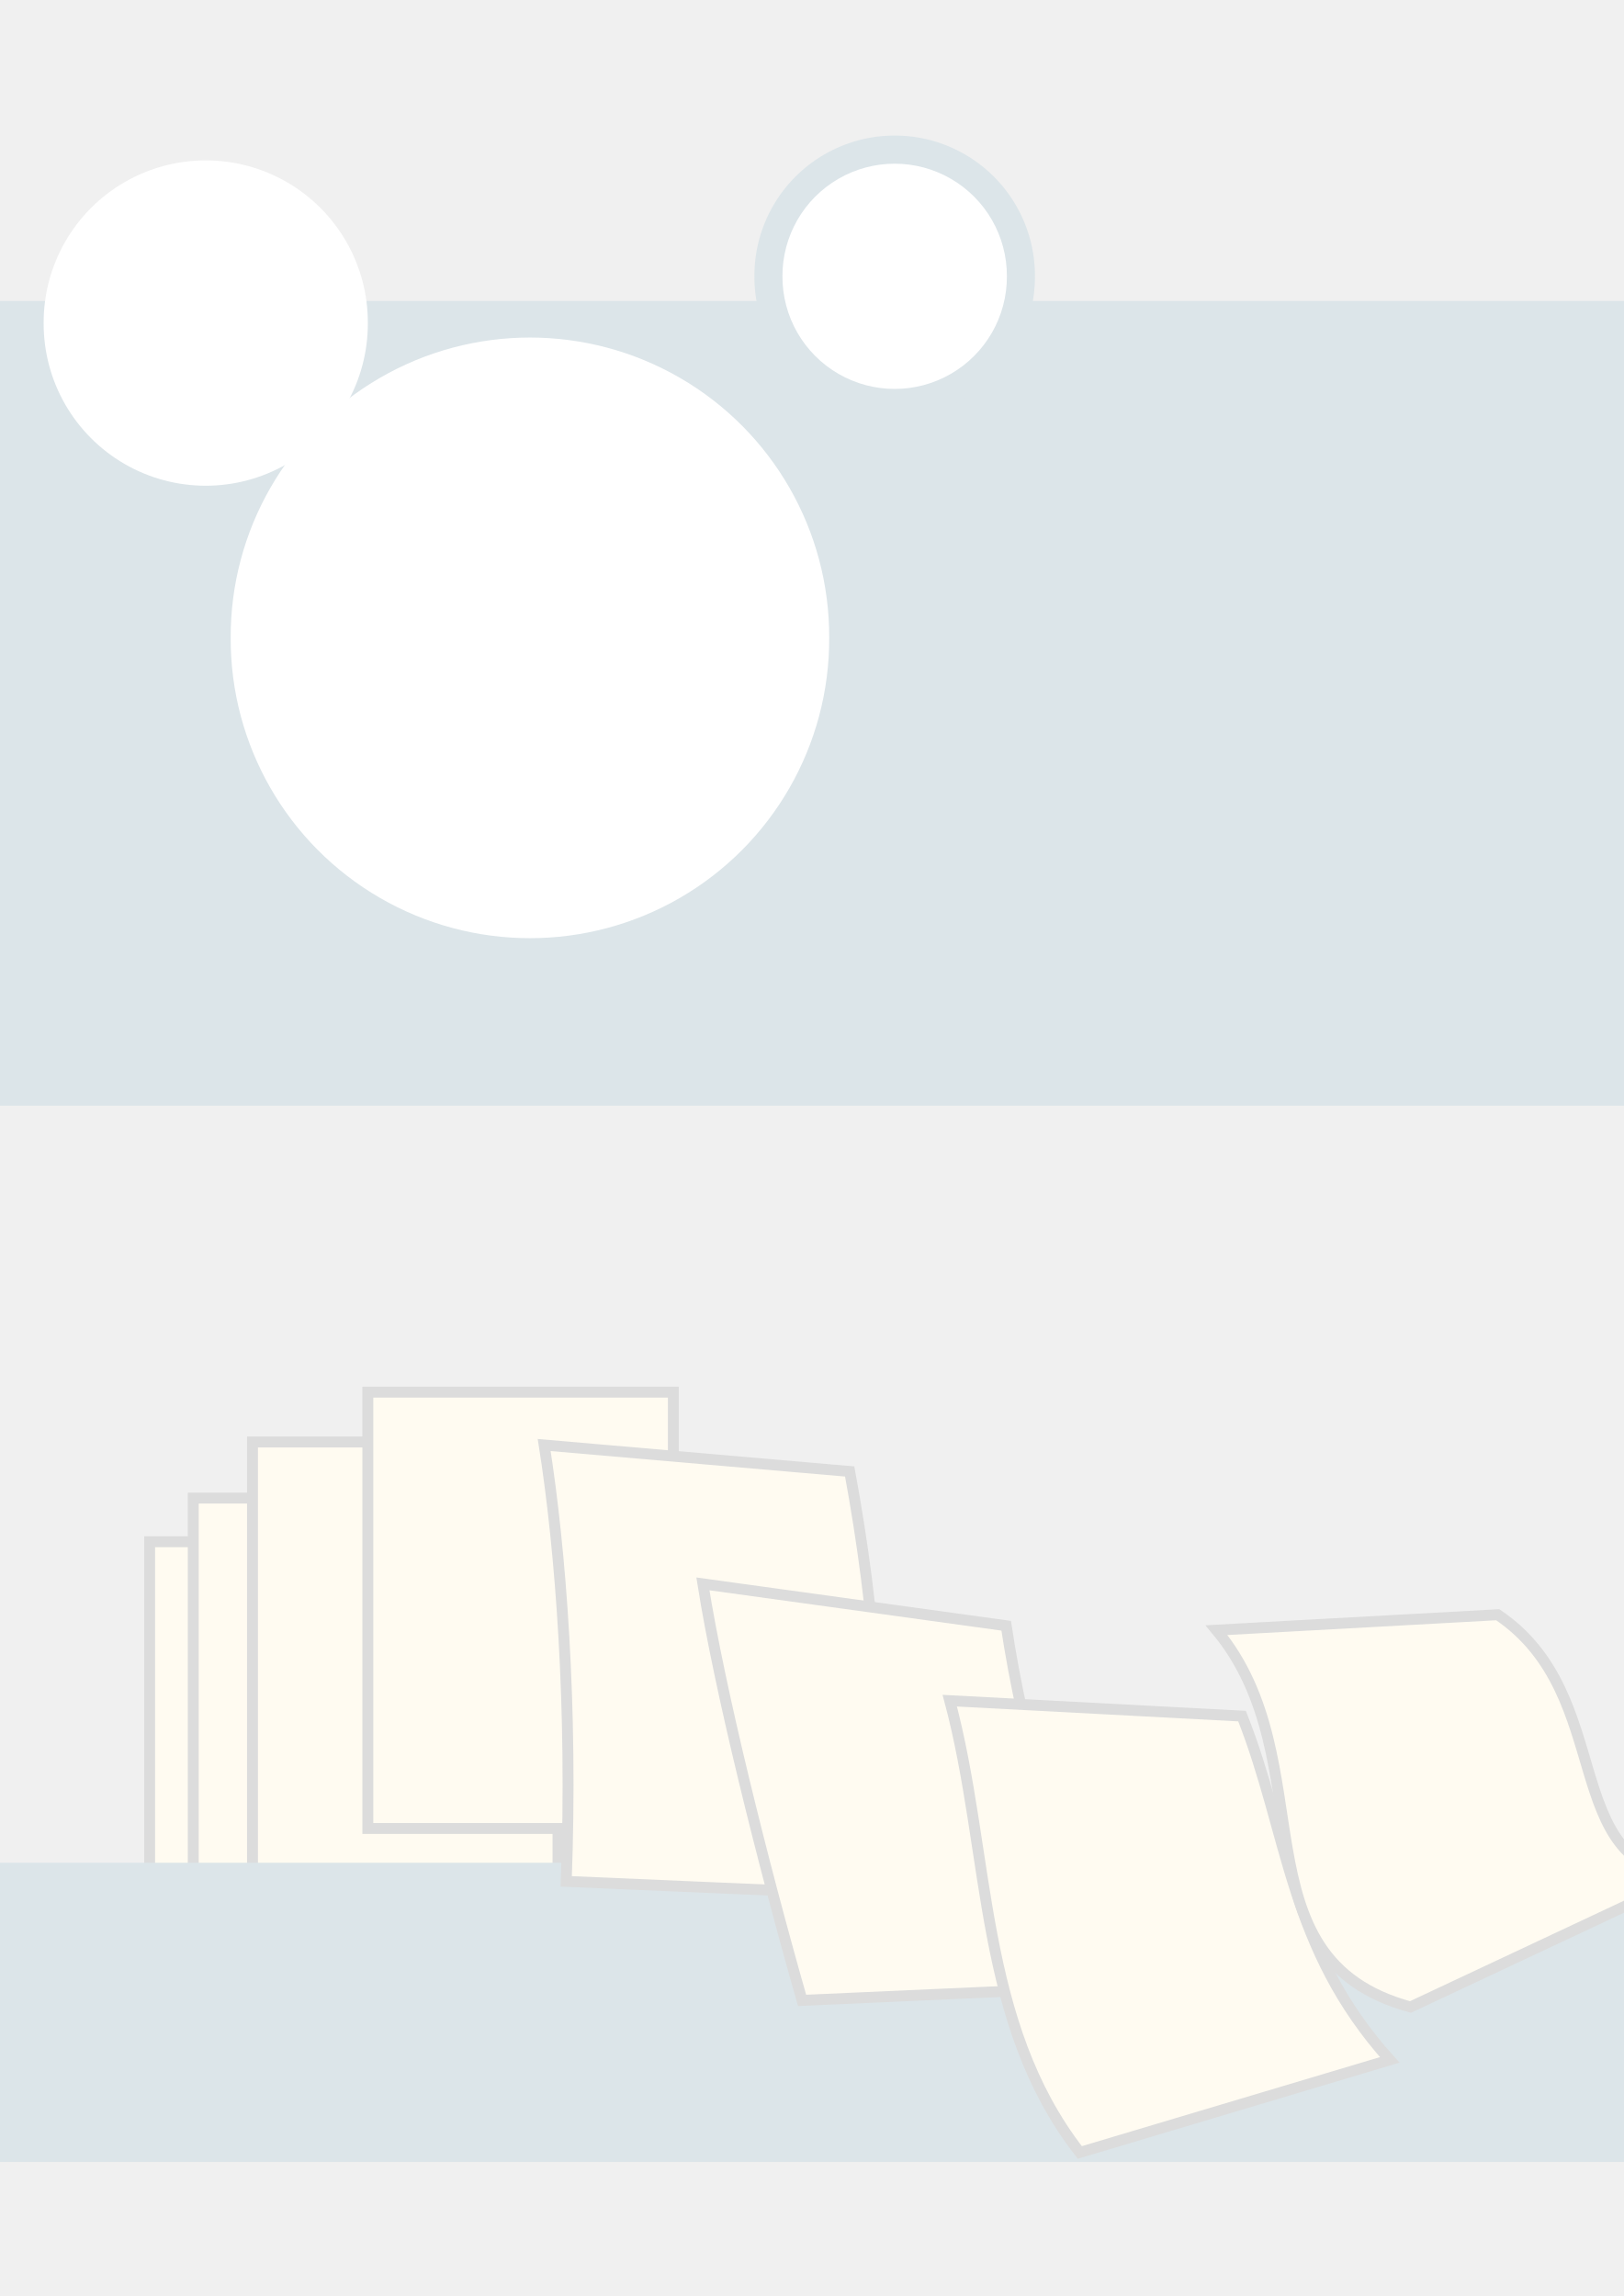
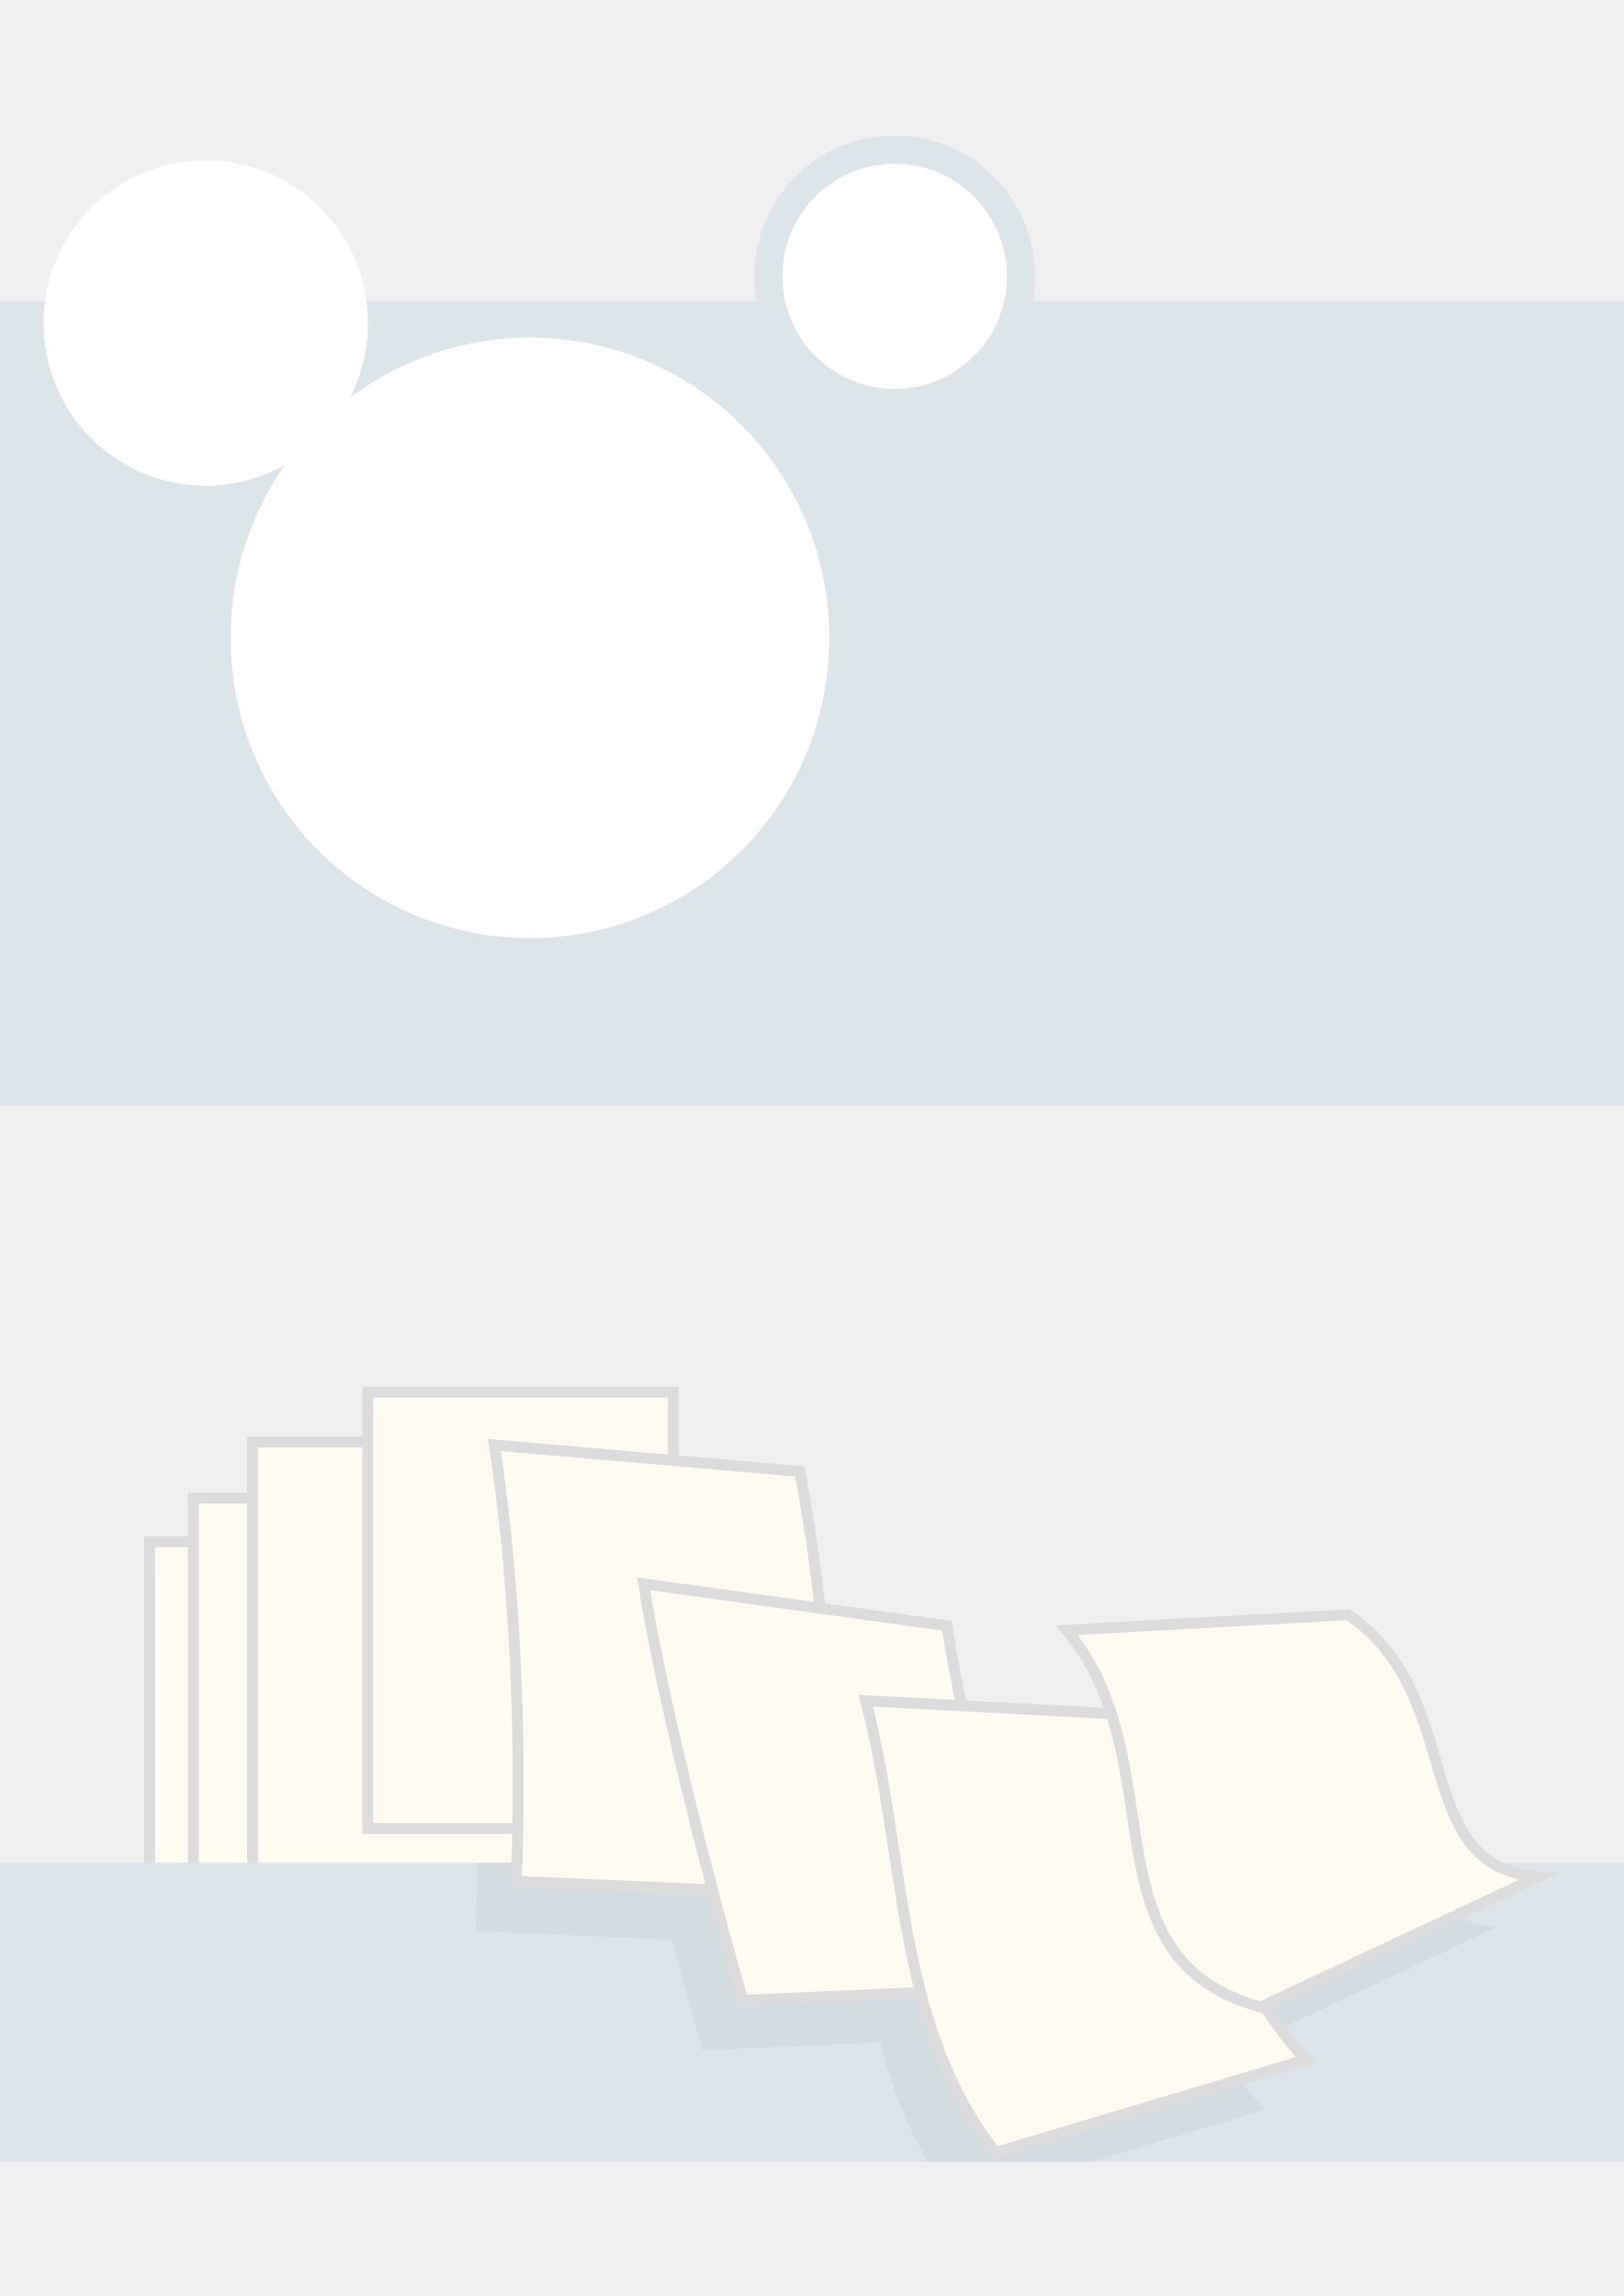
<svg xmlns="http://www.w3.org/2000/svg" width="744.094" height="1052.362" id="svg2" version="1.1">
  <defs id="defs4">
    </defs>
  <g id="layer1">
    <rect style="fill:#dce5e9;fill-opacity:1;stroke:none" id="rect2816" width="824.286" height="368.801" x="-40" y="137.962" />
    <flowRoot xml:space="preserve" id="flowRoot2818" style="fill:black;stroke:none;stroke-opacity:1;stroke-width:1px;stroke-linejoin:miter;stroke-linecap:butt;fill-opacity:1;font-family:Bitstream Vera Sans;font-style:normal;font-weight:normal;font-size:40px">
      <flowRegion id="flowRegion2820">
        <rect id="rect2822" width="745.714" height="368.571" x="1.429" y="139.505" />
      </flowRegion>
      <flowPara id="flowPara2824" />
    </flowRoot>
    <path style="fill:#ffffff;fill-opacity:1;stroke:none" id="path2826" d="m 168.571,148.076 a 74.286,74.286 0 1 1 -148.571,0 74.286,74.286 0 1 1 148.571,0 z" />
    <path d="m 168.571,148.076 a 74.286,74.286 0 1 1 -148.571,0 74.286,74.286 0 1 1 148.571,0 z" id="path3600" style="fill:#ffffff;fill-opacity:1;stroke:none" transform="matrix(1.846154,0,0,1.846154,68.79121,18.99024)" />
    <path transform="matrix(0.8653847,0,0,0.8653847,328.4066,-1.495207)" style="fill:#dce5e9;fill-opacity:1;stroke:none" id="path3602" d="m 168.571,148.076 a 74.286,74.286 0 1 1 -148.571,0 74.286,74.286 0 1 1 148.571,0 z" />
    <path d="m 168.571,148.076 a 74.286,74.286 0 1 1 -148.571,0 74.286,74.286 0 1 1 148.571,0 z" id="path3604" style="fill:#ffffff;fill-opacity:1;stroke:none" transform="matrix(0.6923077,0,0,0.6923077,344.7253,24.13341)" />
    <rect style="fill:#fffbf1;fill-opacity:1;stroke:#dcdcdc;stroke-width:5;stroke-miterlimit:4;stroke-opacity:1;stroke-dasharray:none" id="rect2832" width="140" height="200" x="68.571" y="706.648" />
    <rect y="686.648" x="88.571" height="200" width="140" id="rect3616" style="fill:#fffbf1;fill-opacity:1;stroke:#dcdcdc;stroke-width:5;stroke-miterlimit:4;stroke-opacity:1;stroke-dasharray:none" />
    <rect style="fill:#fffbf1;fill-opacity:1;stroke:#dcdcdc;stroke-width:5;stroke-miterlimit:4;stroke-opacity:1;stroke-dasharray:none" id="rect3618" width="140" height="200" x="115.714" y="660.934" />
    <rect y="638.076" x="168.571" height="200" width="140" id="rect3620" style="fill:#fffbf1;fill-opacity:1;stroke:#dcdcdc;stroke-width:5;stroke-miterlimit:4;stroke-opacity:1;stroke-dasharray:none" />
    <rect style="fill:#dce5e9;fill-opacity:1;stroke:none" id="rect3606" width="812.857" height="137.143" x="-27.143" y="853.791" />
-     <path style="fill:#fffbf1;fill-opacity:1;stroke:#dcdcdc;stroke-width:5;stroke-miterlimit:4;stroke-opacity:1" d="m 249.384,662.32 140,12.122 c 12.122,65.66 17.173,131.31 11.112,193.939 l -141.01,-6.061 c 3.03,-79.802 -2.525,-152.018 -10.102,-200 z" id="rect3622" />
-     <path id="path3640" d="m 322.115,725.96 138.99,19.193 c 8.081,53.538 23.233,102.015 42.426,165.655 l -135.959,6.061 C 349.389,853.229 329.691,773.942 322.115,725.96 z" style="fill:#fffbf1;fill-opacity:1;stroke:#dcdcdc;stroke-width:5;stroke-miterlimit:4;stroke-opacity:1" />
-     <path style="fill:#fffbf1;fill-opacity:1;stroke:#dcdcdc;stroke-width:5;stroke-miterlimit:4;stroke-opacity:1" d="m 435.252,779.498 133.939,7.071 c 21.436,54.189 21.393,106.092 67.68,157.574 l -142.02,42.426 C 448.384,926.97 453.94,849.703 435.252,779.498 z" id="path3642" />
-     <path id="path3644" d="m 557.48,747.173 128.888,-7.071 c 54.771,37.016 27.454,115.183 86.873,120.198 L 646.374,919.899 C 564.551,897.675 607.483,807.277 557.48,747.173 z" style="fill:#fffbf1;fill-opacity:1;stroke:#dcdcdc;stroke-width:5;stroke-miterlimit:4;stroke-opacity:1" />
+     <path style="fill:#d3dce0;fill-opacity:1;stroke:none;stroke-width:5;stroke-miterlimit:4;stroke-opacity:1;stroke-dasharray:none" d="M 218.812 853.781 C 218.698 864.086 218.465 874.544 218.062 885.156 L 307.969 889.031 C 312.553 906.419 317.263 923.578 321.875 939.719 L 403.344 936.094 C 408.336 955.18 415.103 973.637 425.219 990.938 L 499.562 990.938 L 579.75 967 C 572.294 958.708 566.054 950.384 560.719 942.062 L 686.094 883.156 C 664.311 881.318 654.188 869.654 647.406 853.781 L 218.812 853.781 z " id="path2831" />
+     <path style="fill:#fffbf1;fill-opacity:1;stroke:#dcdcdc;stroke-width:5;stroke-miterlimit:4;stroke-opacity:1" d="m 226.526,662.32 140,12.122 c 12.122,65.66 17.173,131.31 11.112,193.939 l -141.01,-6.061 c 3.03,-79.802 -2.525,-152.018 -10.102,-200 z" id="rect3622" />
+     <path id="path3640" d="m 294.972,725.96 138.99,19.193 c 8.081,53.538 23.233,102.015 42.426,165.655 l -135.959,6.061 C 322.246,853.229 302.548,773.942 294.972,725.96 z" style="fill:#fffbf1;fill-opacity:1;stroke:#dcdcdc;stroke-width:5;stroke-miterlimit:4;stroke-opacity:1" />
+     <path style="fill:#fffbf1;fill-opacity:1;stroke:#dcdcdc;stroke-width:5;stroke-miterlimit:4;stroke-opacity:1" d="m 396.68,779.498 133.939,7.071 c 21.436,54.189 21.393,106.092 67.68,157.574 l -142.02,42.426 C 409.812,926.97 415.368,849.703 396.68,779.498 z" id="path3642" />
+     <path id="path3644" d="m 488.909,747.173 128.888,-7.071 c 54.771,37.016 27.454,115.183 86.873,120.198 L 577.802,919.899 C 495.98,897.675 538.911,807.277 488.909,747.173 z" style="fill:#fffbf1;fill-opacity:1;stroke:#dcdcdc;stroke-width:5;stroke-miterlimit:4;stroke-opacity:1" />
  </g>
</svg>
